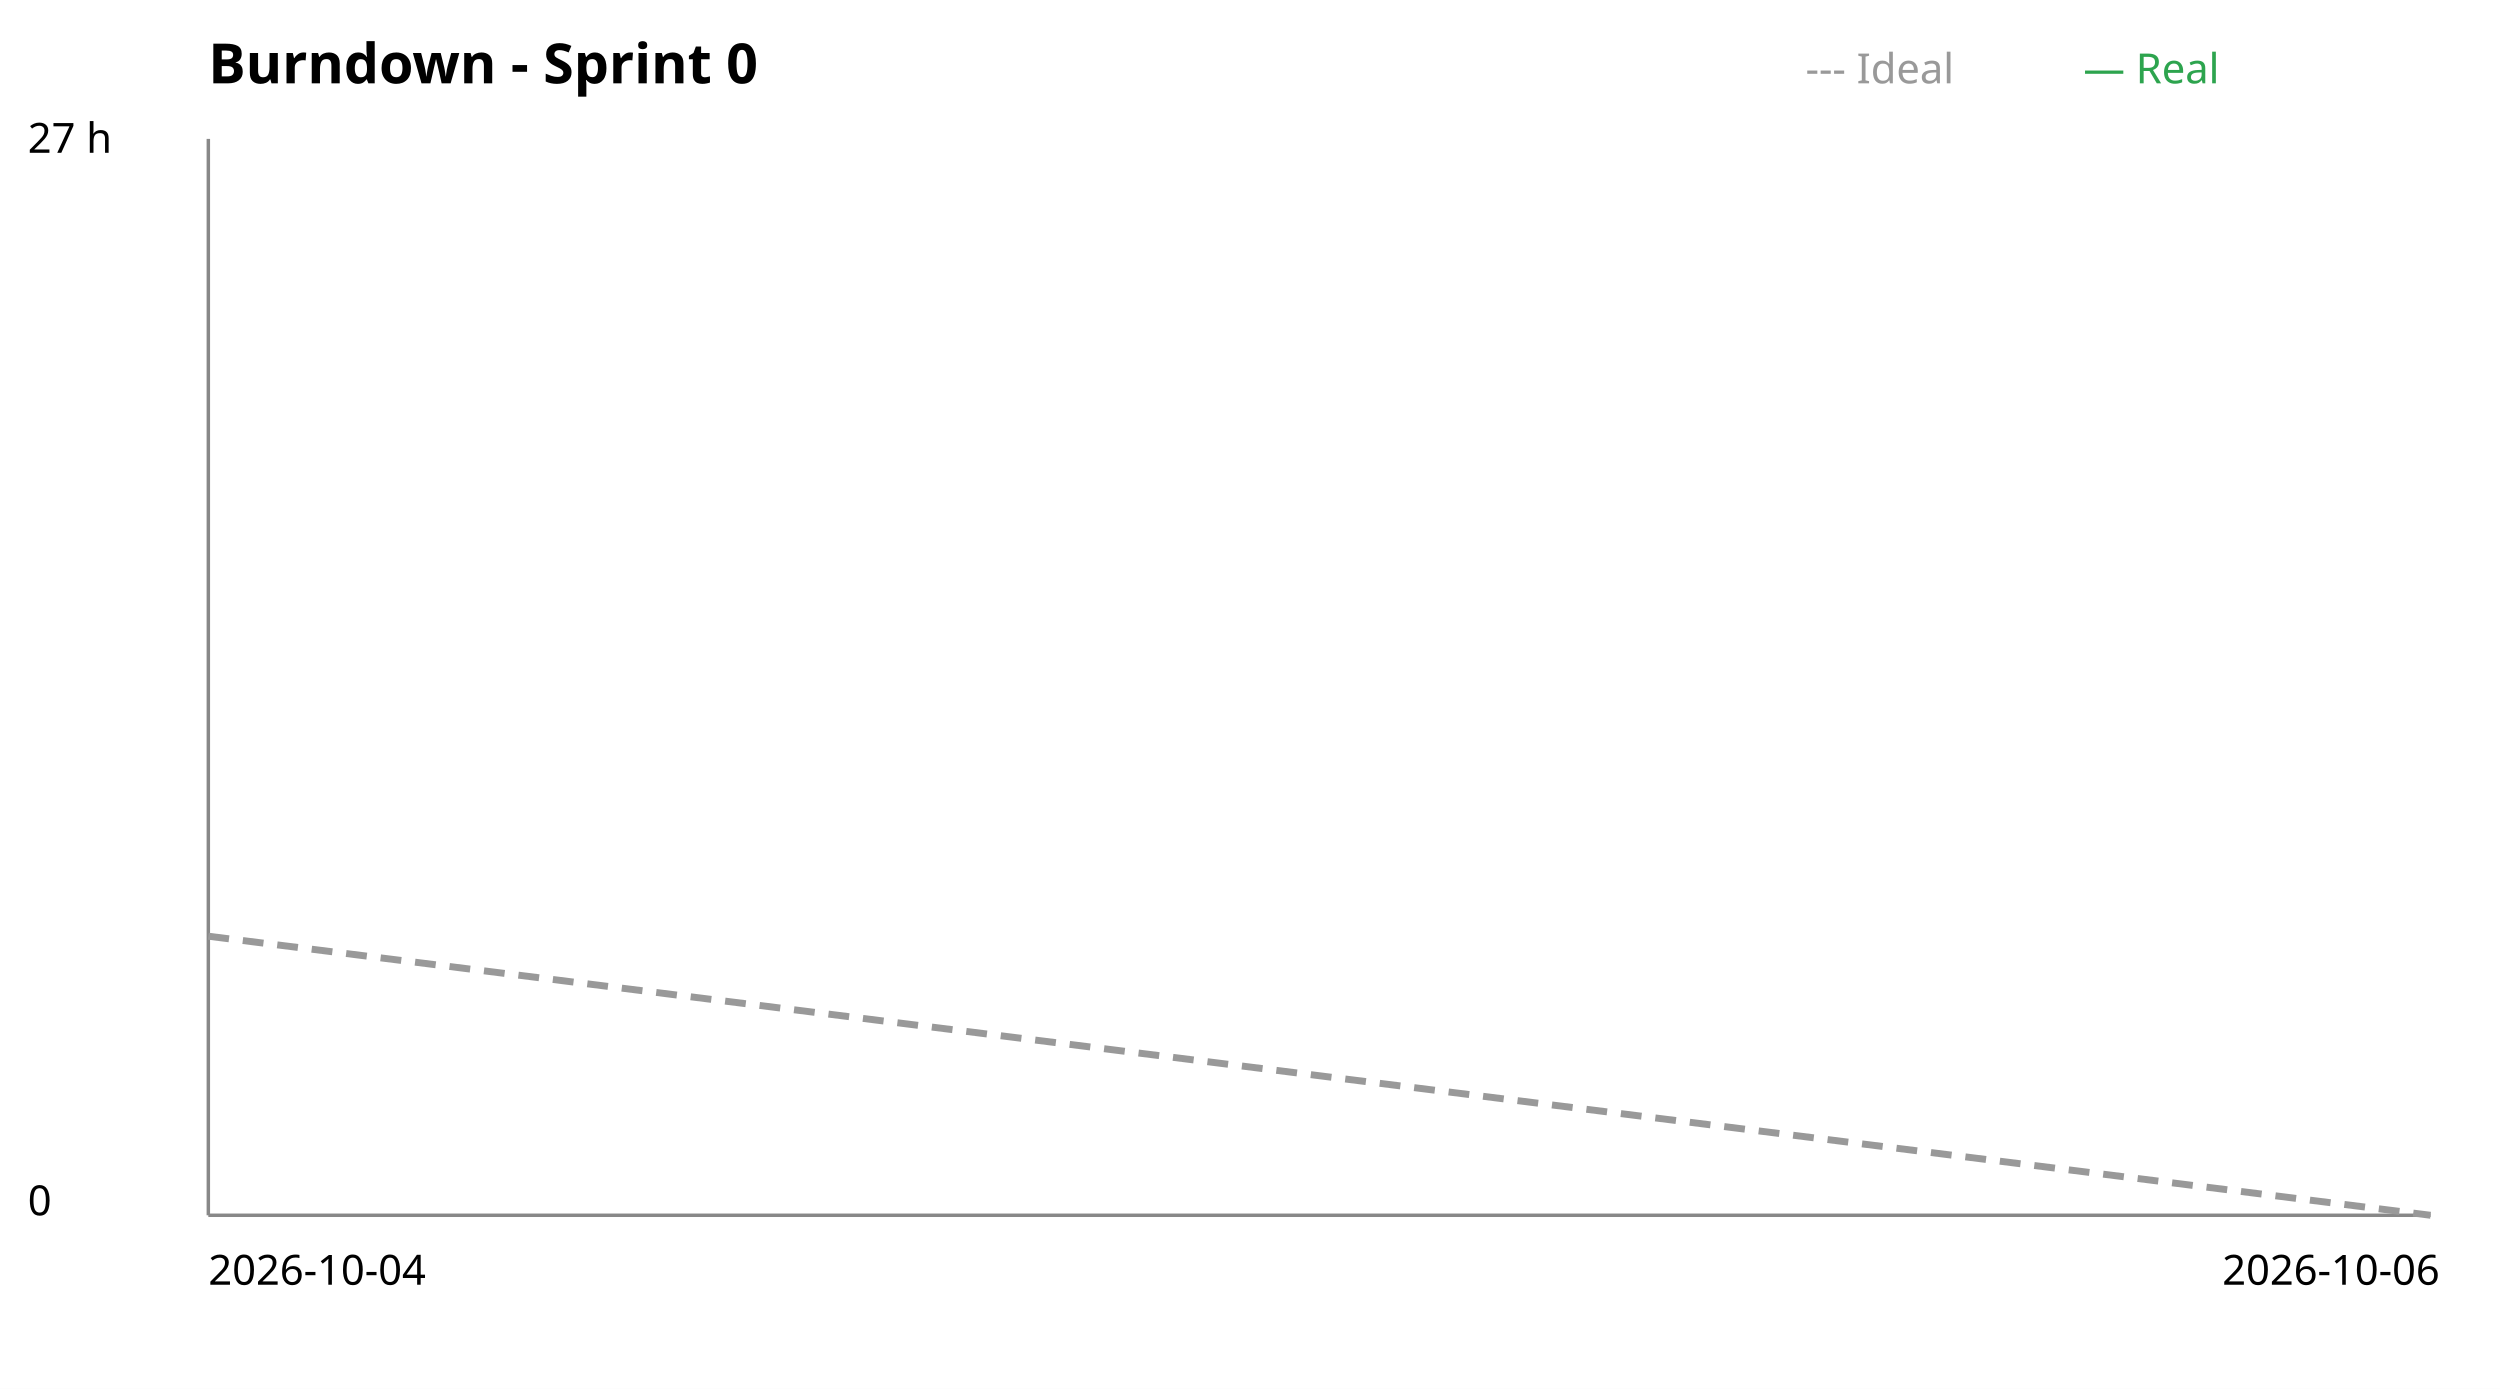
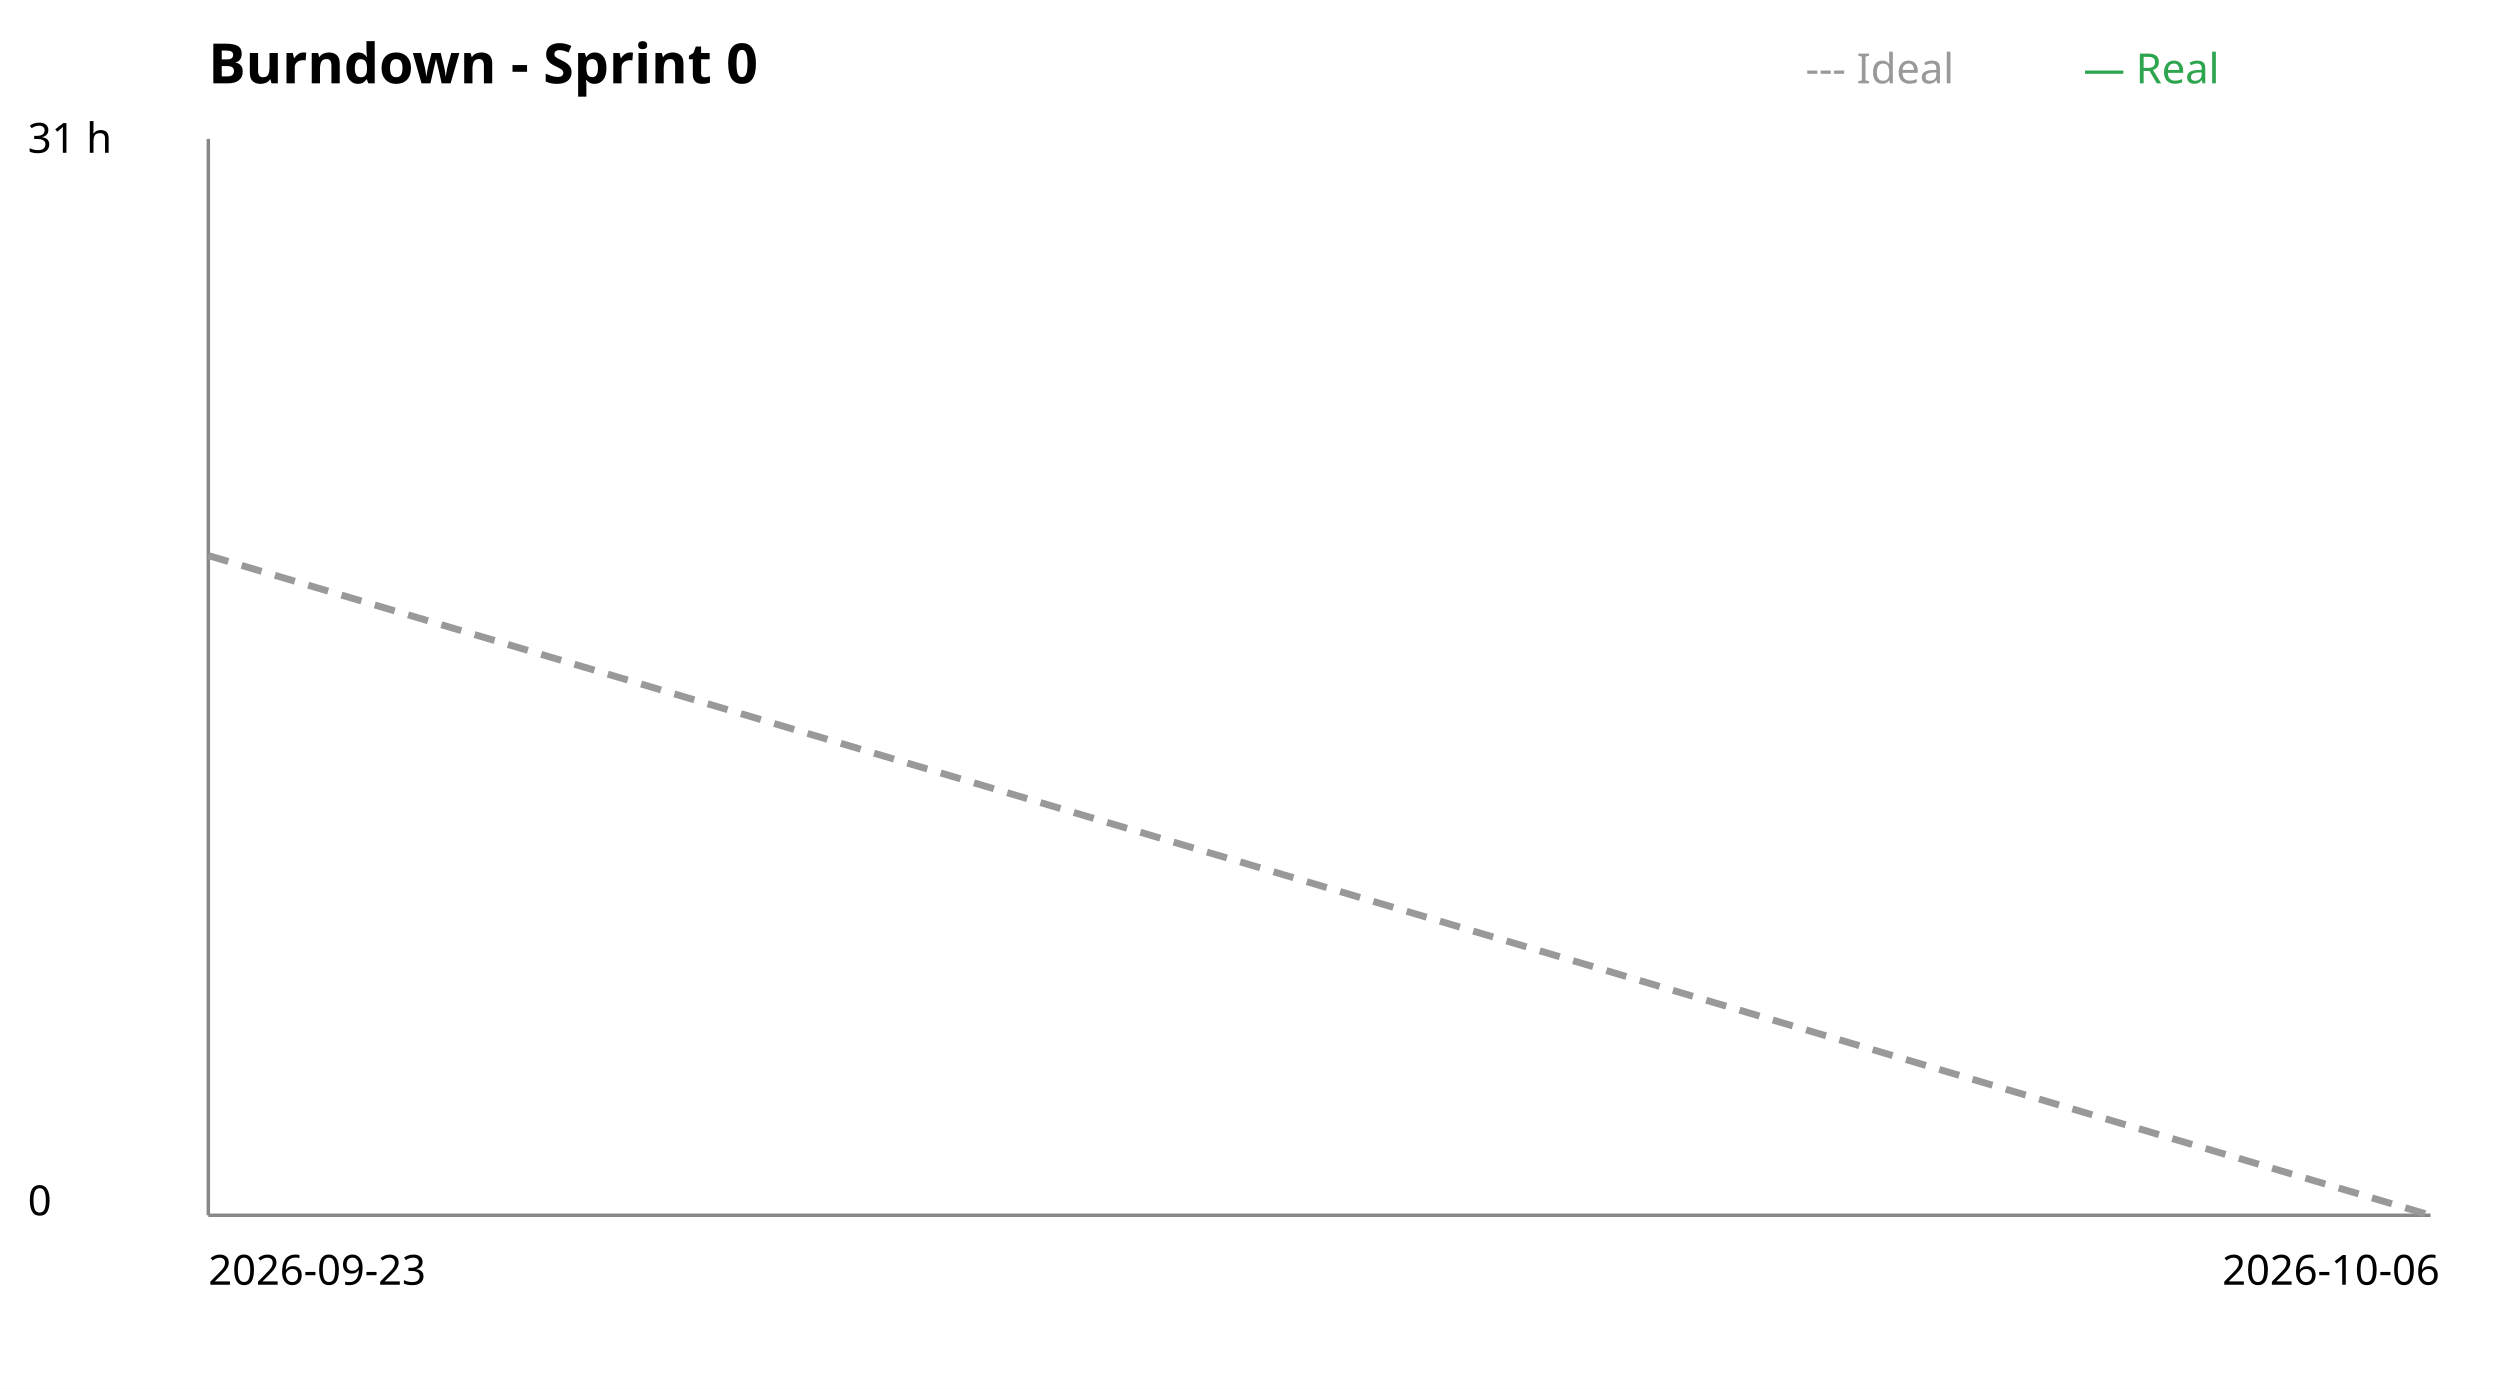
<svg xmlns="http://www.w3.org/2000/svg" width="720" height="400" font-family="sans-serif" font-size="12">
  <rect width="100%" height="100%" fill="white" />
  <text x="60" y="24" font-size="16" font-weight="bold">Burndown - Sprint 0</text>
  <line x1="60" y1="350" x2="700" y2="350" stroke="#888" />
  <line x1="60" y1="40" x2="60" y2="350" stroke="#888" />
-   <text x="60" y="370">2026-10-04</text>
+   <text x="60" y="370">2026-09-23</text>
  <text x="640" y="370">2026-10-06</text>
-   <text x="8" y="44">27 h</text>
+   <text x="8" y="44">31 h</text>
  <text x="8" y="350">0</text>
-   <polyline points="60.0,269.63 700.0,350.0" fill="none" stroke="#999" stroke-dasharray="6 4" stroke-width="2" />
-   <polyline points="380.0,269.63" fill="none" stroke="#2da44e" stroke-width="3" />
+   <polyline points="60.0,160.0 700.0,350.0" fill="none" stroke="#999" stroke-dasharray="6 4" stroke-width="2" />
+   <polyline points="650.769,160.0" fill="none" stroke="#2da44e" stroke-width="3" />
  <text x="520" y="24" fill="#999">--- Ideal</text>
  <text x="600" y="24" fill="#2da44e">— Real</text>
</svg>
